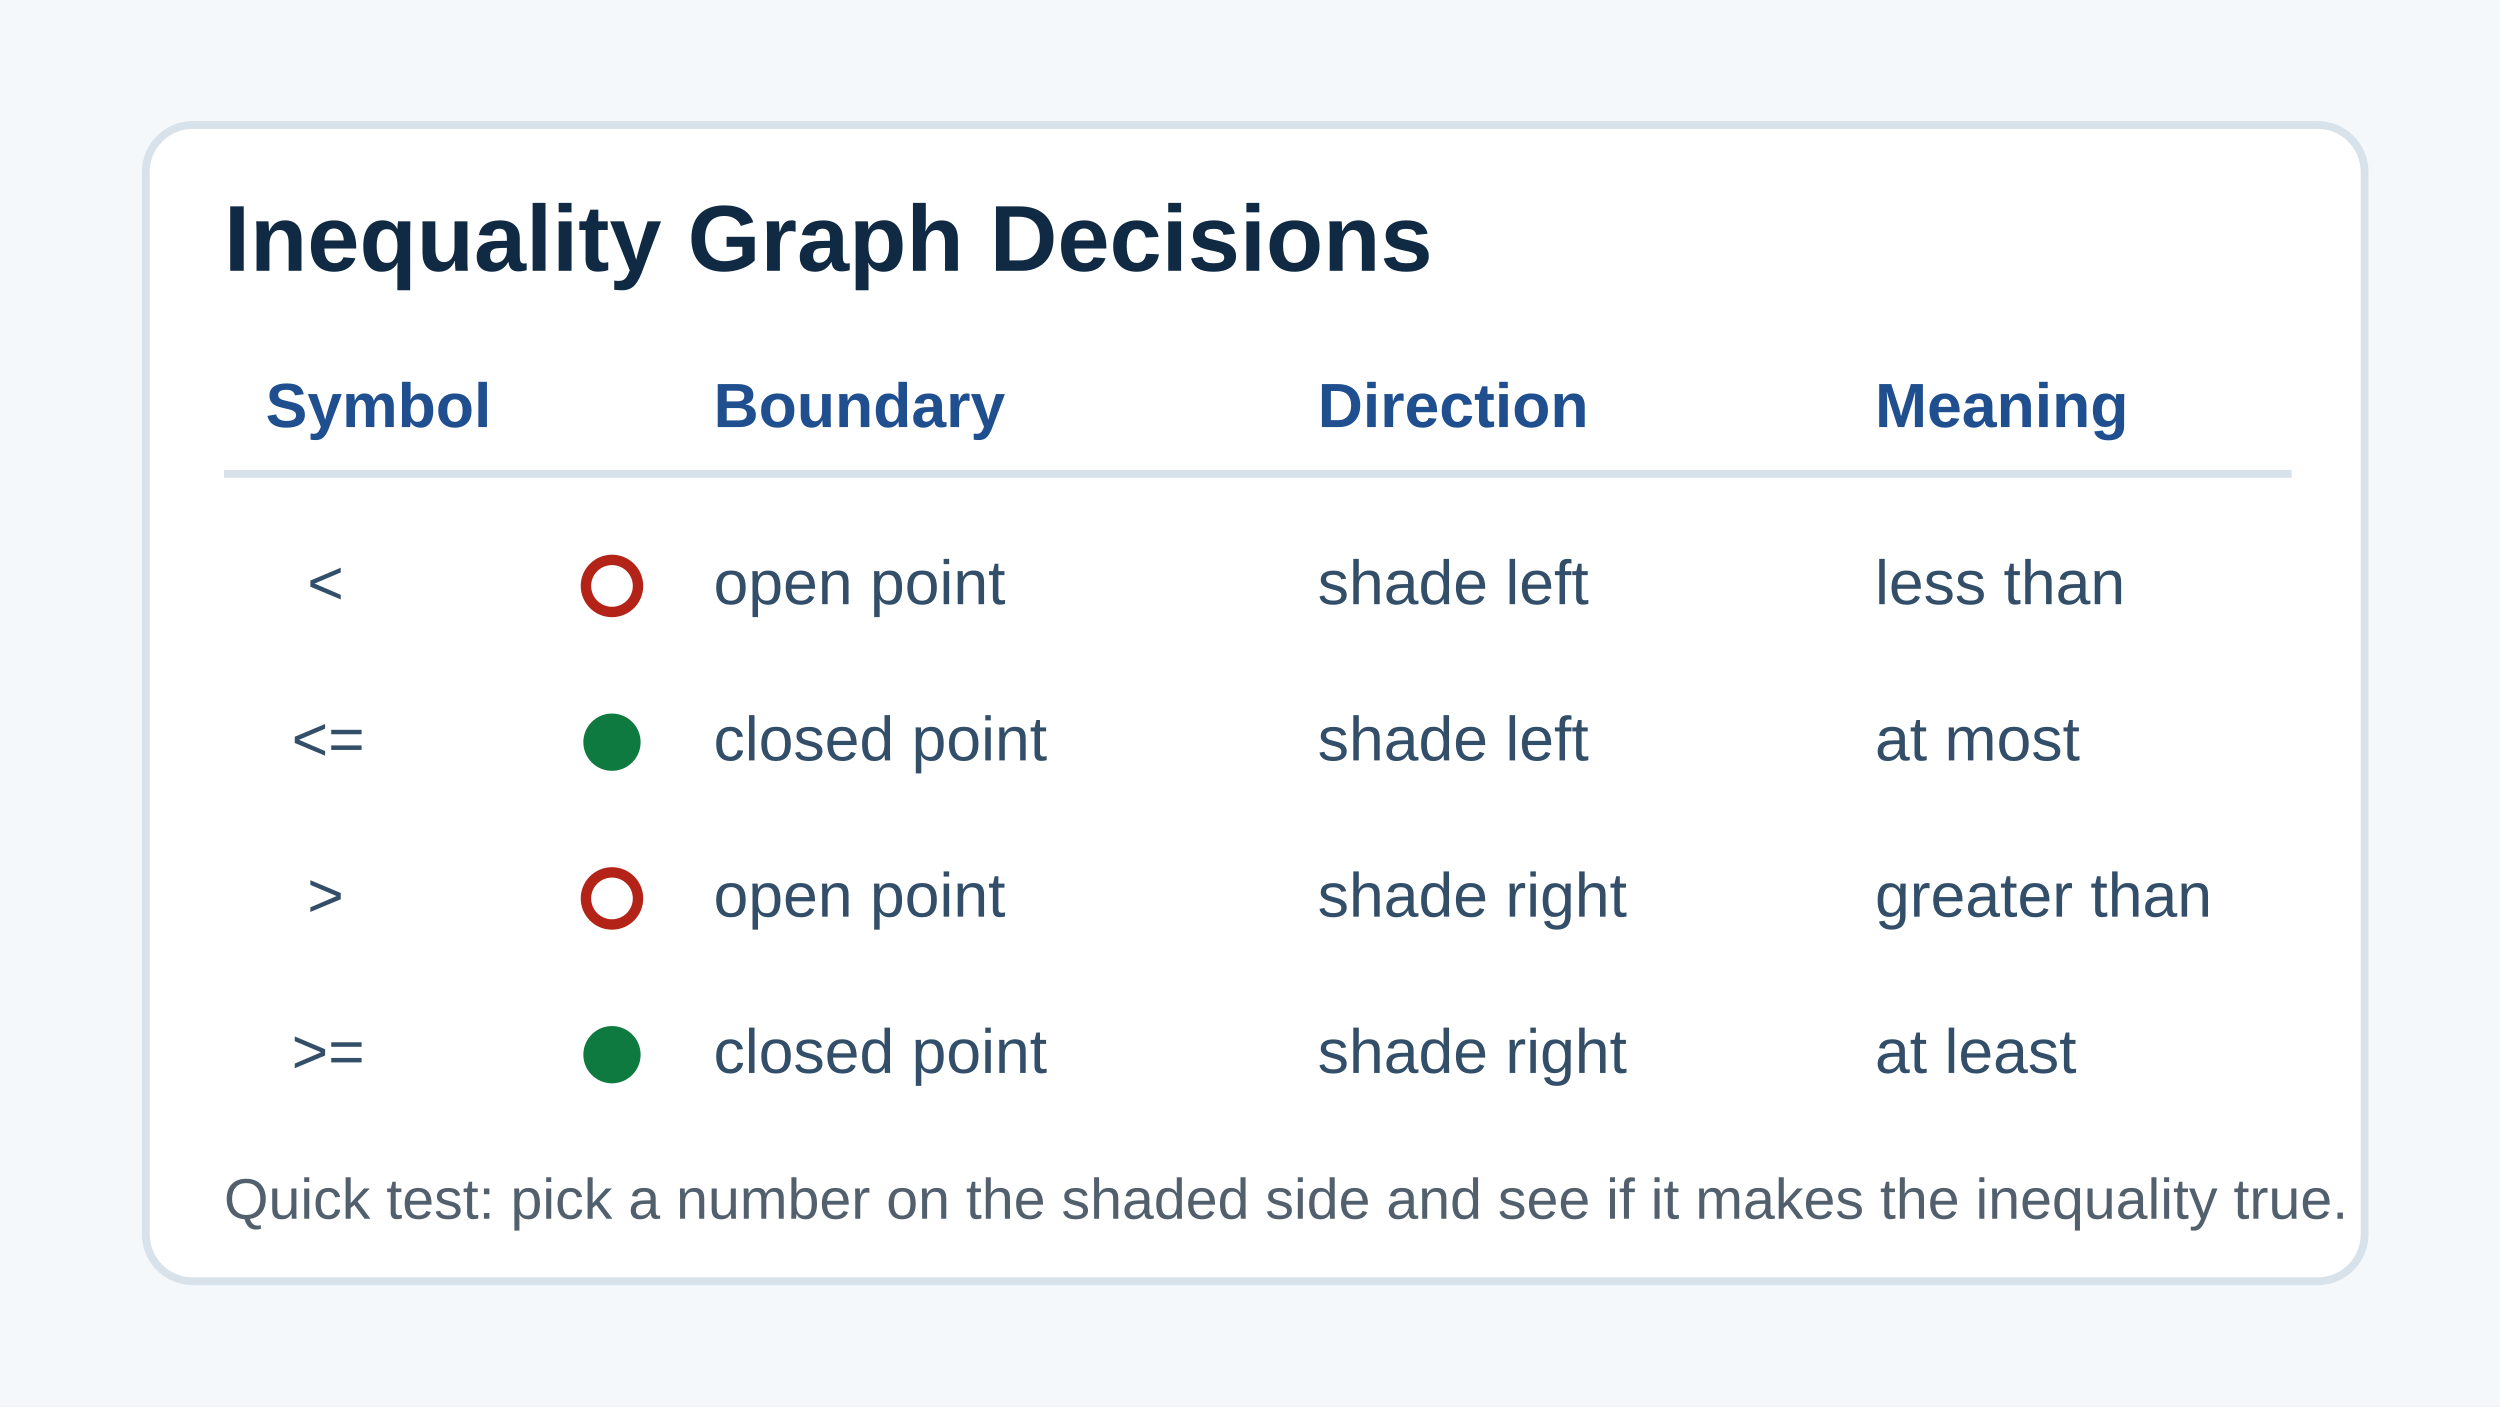
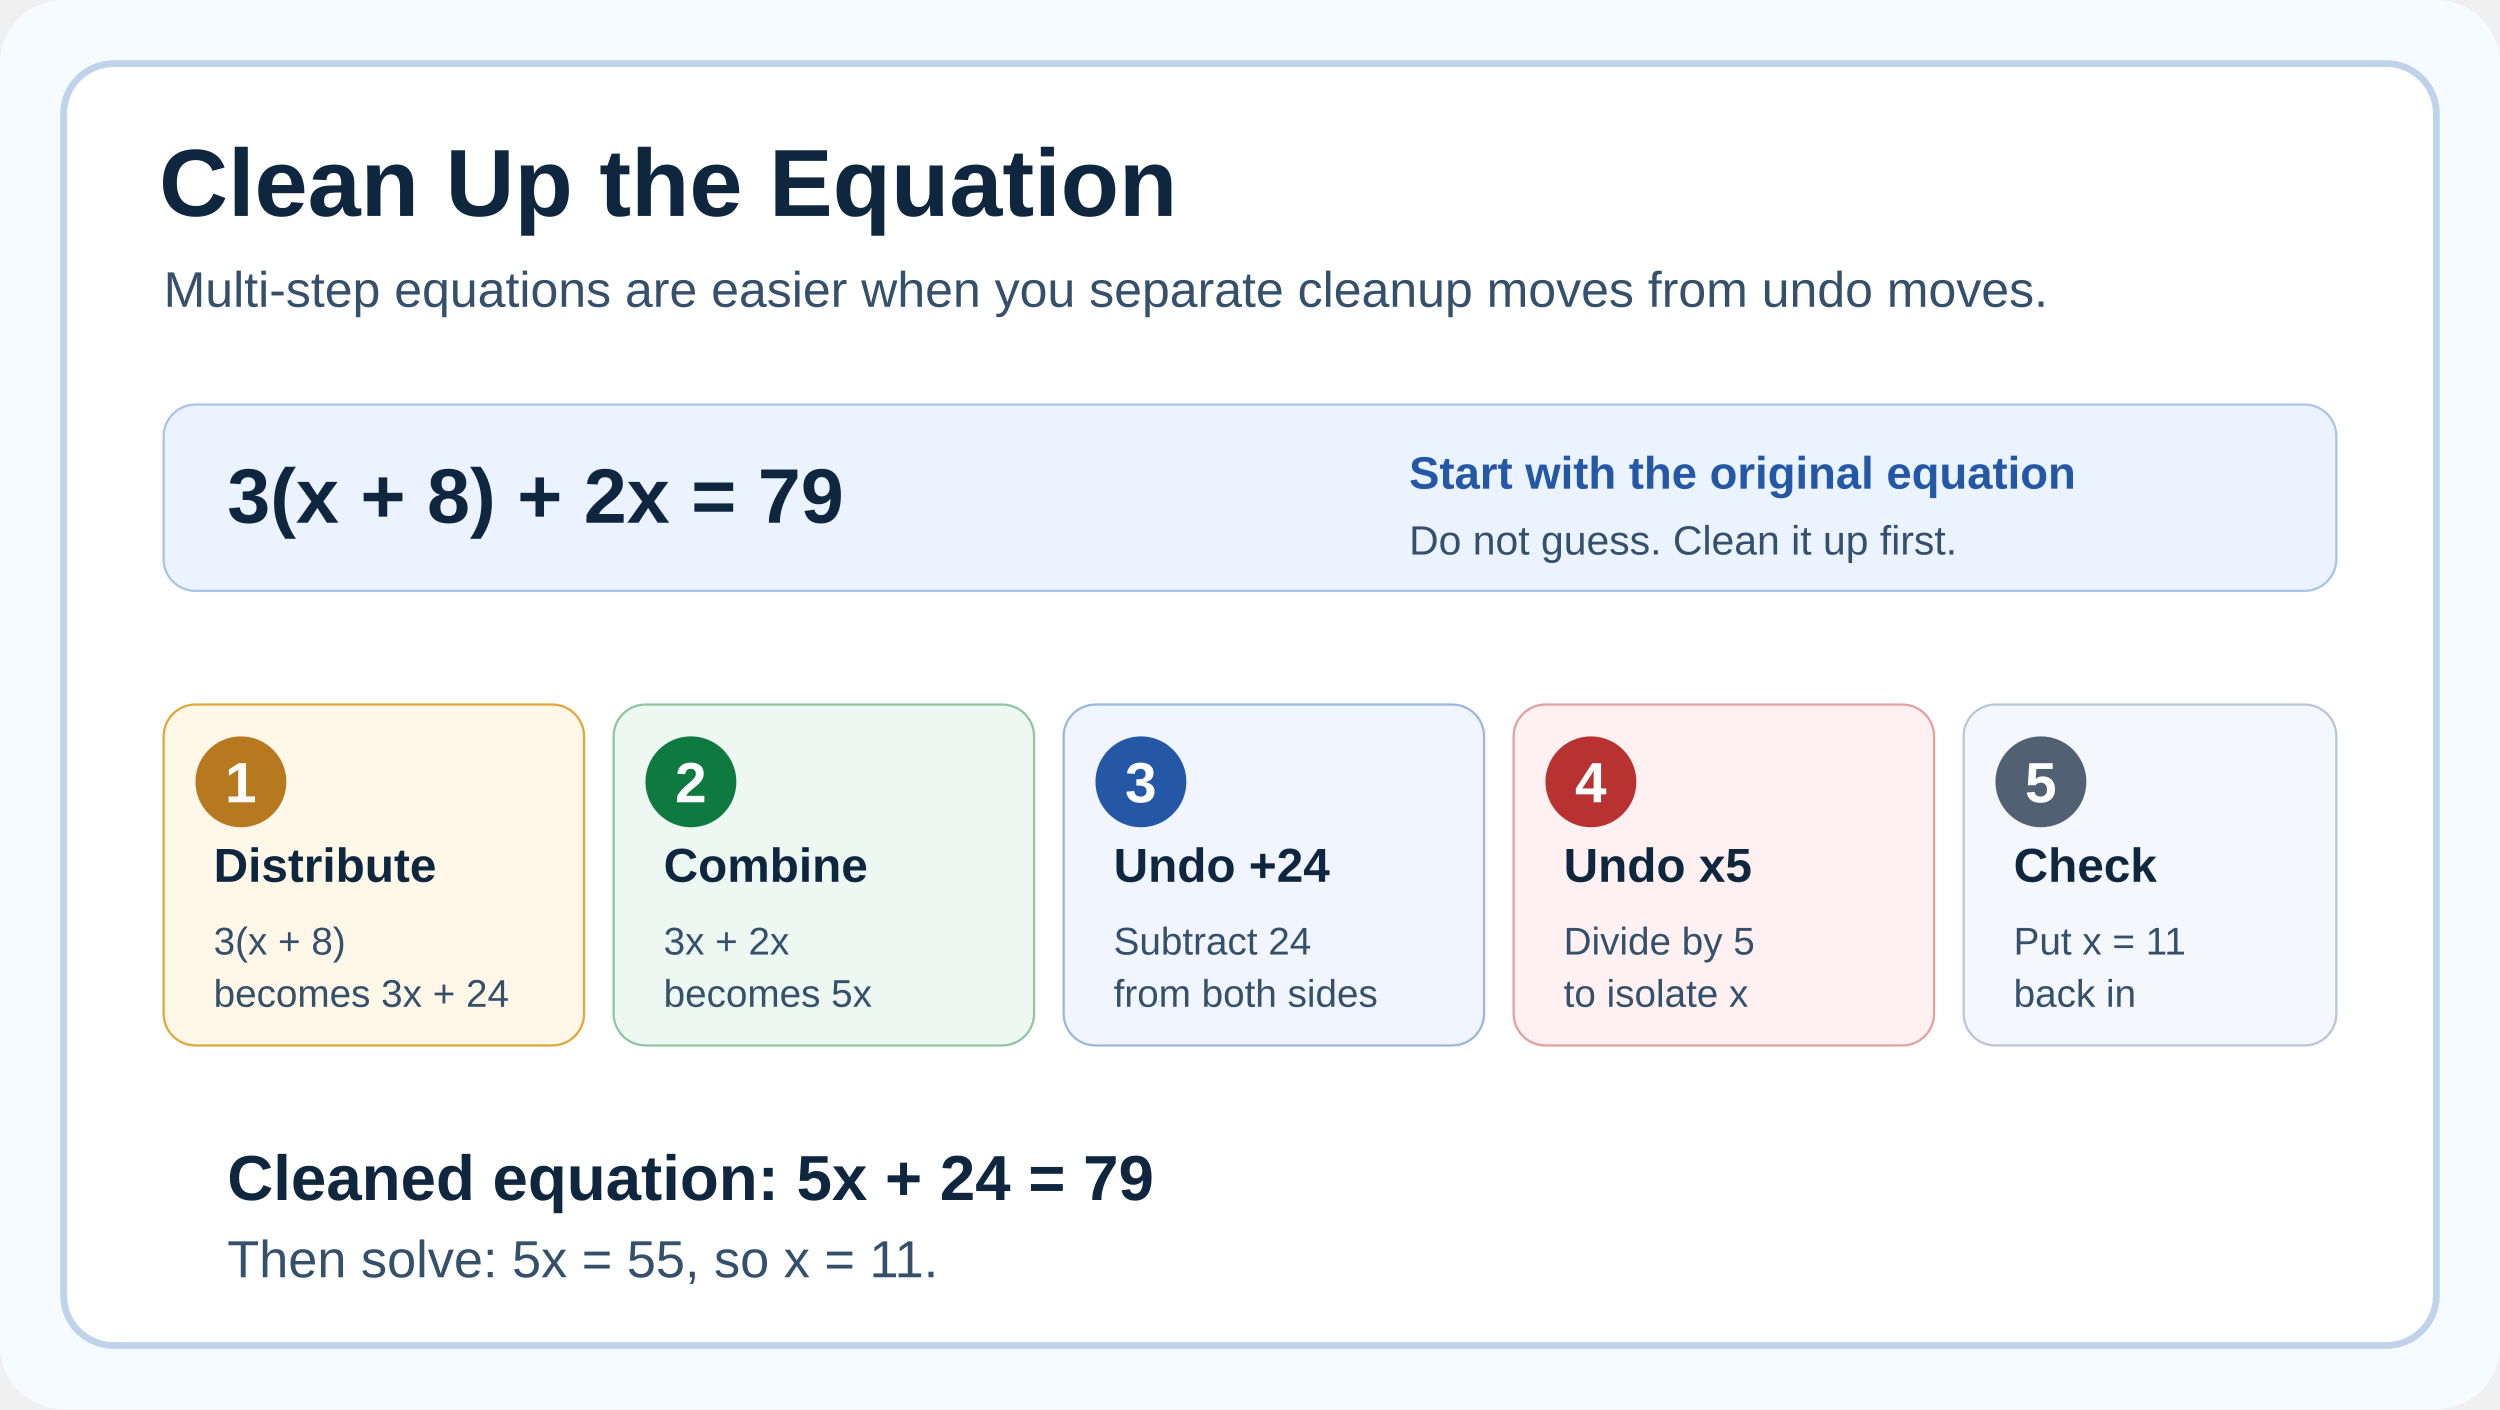
- <svg xmlns="http://www.w3.org/2000/svg" width="960" height="540" viewBox="0 0 960 540" role="img" aria-labelledby="title desc">
-   <rect width="960" height="540" fill="#f4f8fb" />
-   <rect x="56" y="48" width="852" height="444" rx="18" fill="#ffffff" stroke="#d8e2ea" stroke-width="3" />
-   <text x="86" y="104" font-family="Segoe UI, Arial" font-size="36" font-weight="700" fill="#102a43">Inequality Graph Decisions</text>
-   <g font-family="Segoe UI, Arial" font-size="24">
-     <text x="102" y="164" font-weight="700" fill="#1f4f8f">Symbol</text>
-     <text x="274" y="164" font-weight="700" fill="#1f4f8f">Boundary</text>
-     <text x="506" y="164" font-weight="700" fill="#1f4f8f">Direction</text>
-     <text x="720" y="164" font-weight="700" fill="#1f4f8f">Meaning</text>
-     <line x1="86" y1="182" x2="880" y2="182" stroke="#d8e2ea" stroke-width="3" />
-     <g fill="#334e68">
-       <text x="118" y="232">&lt;</text>
-       <text x="274" y="232">open point</text>
-       <text x="506" y="232">shade left</text>
-       <text x="720" y="232">less than</text>
-       <text x="112" y="292">&lt;=</text>
-       <text x="274" y="292">closed point</text>
-       <text x="506" y="292">shade left</text>
-       <text x="720" y="292">at most</text>
-       <text x="118" y="352">&gt;</text>
-       <text x="274" y="352">open point</text>
-       <text x="506" y="352">shade right</text>
-       <text x="720" y="352">greater than</text>
-       <text x="112" y="412">&gt;=</text>
-       <text x="274" y="412">closed point</text>
-       <text x="506" y="412">shade right</text>
-       <text x="720" y="412">at least</text>
+ <svg xmlns="http://www.w3.org/2000/svg" width="1100" height="620" viewBox="0 0 1100 620" role="img" aria-labelledby="title desc">
+   <rect width="1100" height="620" rx="28" fill="#f6fbff" />
+   <rect x="28" y="28" width="1044" height="564" rx="22" fill="#ffffff" stroke="#bfd3ea" stroke-width="3" />
+   <text x="70" y="95" font-family="Segoe UI, Arial, sans-serif" font-size="42" font-weight="800" fill="#0f263f">Clean Up the Equation</text>
+   <text x="72" y="135" font-family="Segoe UI, Arial, sans-serif" font-size="22" fill="#35506b">Multi-step equations are easier when you separate cleanup moves from undo moves.</text>
+   <g font-family="Segoe UI, Arial, sans-serif">
+     <rect x="72" y="178" width="956" height="82" rx="14" fill="#eaf3ff" stroke="#a9c4e7" />
+     <text x="100" y="230" font-size="34" font-weight="800" fill="#0f263f">3(x + 8) + 2x = 79</text>
+     <text x="620" y="215" font-size="20" font-weight="700" fill="#2457a6">Start with the original equation</text>
+     <text x="620" y="244" font-size="18" fill="#35506b">Do not guess. Clean it up first.</text>
+     <g transform="translate(72 310)">
+       <rect width="185" height="150" rx="14" fill="#fff8e8" stroke="#e0a73a" />
+       <circle cx="34" cy="34" r="20" fill="#b7791f" />
+       <text x="27" y="43" font-size="25" font-weight="800" fill="#fff">1</text>
+       <text x="22" y="78" font-size="21" font-weight="800" fill="#0f263f">Distribute</text>
+       <text x="22" y="110" font-size="17" fill="#35506b">3(x + 8)</text>
+       <text x="22" y="133" font-size="17" fill="#35506b">becomes 3x + 24</text>
    </g>
-     <circle cx="235" cy="225" r="10" fill="#fff" stroke="#b42318" stroke-width="4" />
-     <circle cx="235" cy="285" r="11" fill="#0f7a3f" />
-     <circle cx="235" cy="345" r="10" fill="#fff" stroke="#b42318" stroke-width="4" />
-     <circle cx="235" cy="405" r="11" fill="#0f7a3f" />
-     <text x="86" y="468" font-size="22" fill="#52606d">Quick test: pick a number on the shaded side and see if it makes the inequality true.</text>
+     <g transform="translate(270 310)">
+       <rect width="185" height="150" rx="14" fill="#eef8f2" stroke="#8fc6a2" />
+       <circle cx="34" cy="34" r="20" fill="#0f7a3f" />
+       <text x="27" y="43" font-size="25" font-weight="800" fill="#fff">2</text>
+       <text x="22" y="78" font-size="21" font-weight="800" fill="#0f263f">Combine</text>
+       <text x="22" y="110" font-size="17" fill="#35506b">3x + 2x</text>
+       <text x="22" y="133" font-size="17" fill="#35506b">becomes 5x</text>
+     </g>
+     <g transform="translate(468 310)">
+       <rect width="185" height="150" rx="14" fill="#f0f5ff" stroke="#9db6df" />
+       <circle cx="34" cy="34" r="20" fill="#2457a6" />
+       <text x="27" y="43" font-size="25" font-weight="800" fill="#fff">3</text>
+       <text x="22" y="78" font-size="21" font-weight="800" fill="#0f263f">Undo +24</text>
+       <text x="22" y="110" font-size="17" fill="#35506b">Subtract 24</text>
+       <text x="22" y="133" font-size="17" fill="#35506b">from both sides</text>
+     </g>
+     <g transform="translate(666 310)">
+       <rect width="185" height="150" rx="14" fill="#fff1f1" stroke="#e3a0a0" />
+       <circle cx="34" cy="34" r="20" fill="#b83232" />
+       <text x="27" y="43" font-size="25" font-weight="800" fill="#fff">4</text>
+       <text x="22" y="78" font-size="21" font-weight="800" fill="#0f263f">Undo x5</text>
+       <text x="22" y="110" font-size="17" fill="#35506b">Divide by 5</text>
+       <text x="22" y="133" font-size="17" fill="#35506b">to isolate x</text>
+     </g>
+     <g transform="translate(864 310)">
+       <rect width="164" height="150" rx="14" fill="#f4f7fb" stroke="#b8c6d8" />
+       <circle cx="34" cy="34" r="20" fill="#516173" />
+       <text x="27" y="43" font-size="25" font-weight="800" fill="#fff">5</text>
+       <text x="22" y="78" font-size="21" font-weight="800" fill="#0f263f">Check</text>
+       <text x="22" y="110" font-size="17" fill="#35506b">Put x = 11</text>
+       <text x="22" y="133" font-size="17" fill="#35506b">back in</text>
+     </g>
+     <text x="100" y="528" font-size="28" font-weight="800" fill="#0f263f">Cleaned equation: 5x + 24 = 79</text>
+     <text x="100" y="562" font-size="23" fill="#35506b">Then solve: 5x = 55, so x = 11.</text>
  </g>
</svg>
